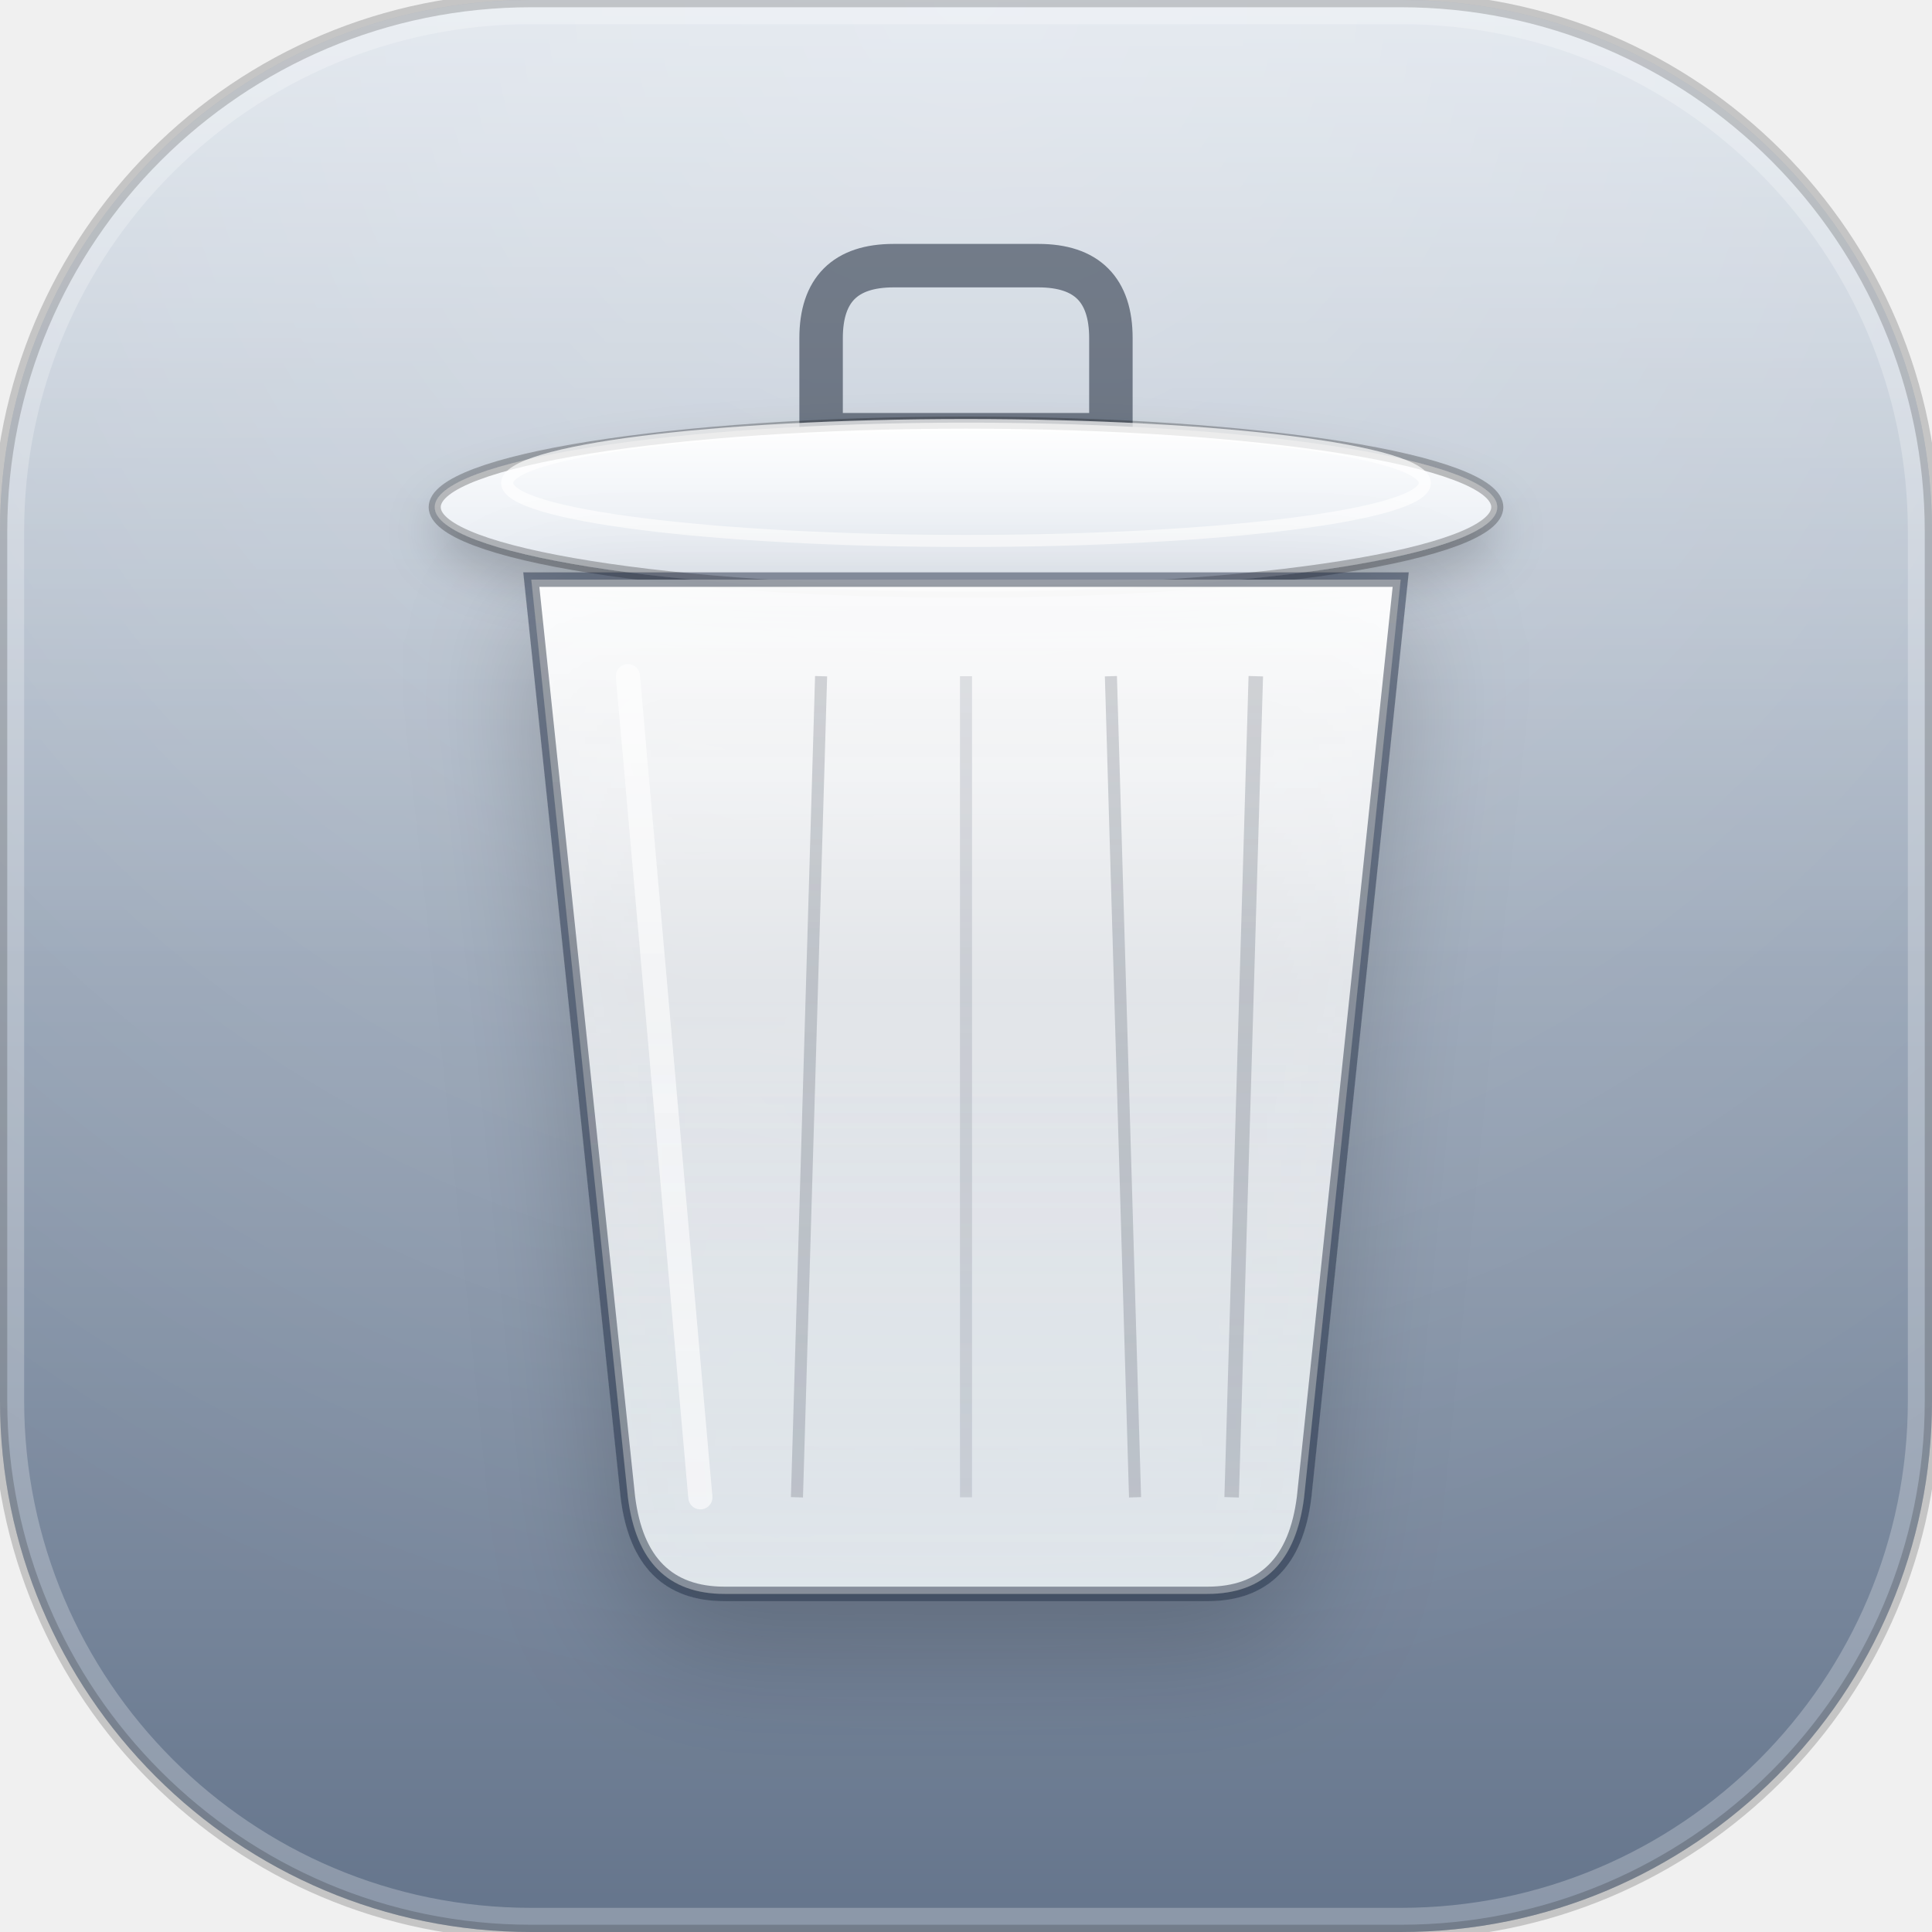
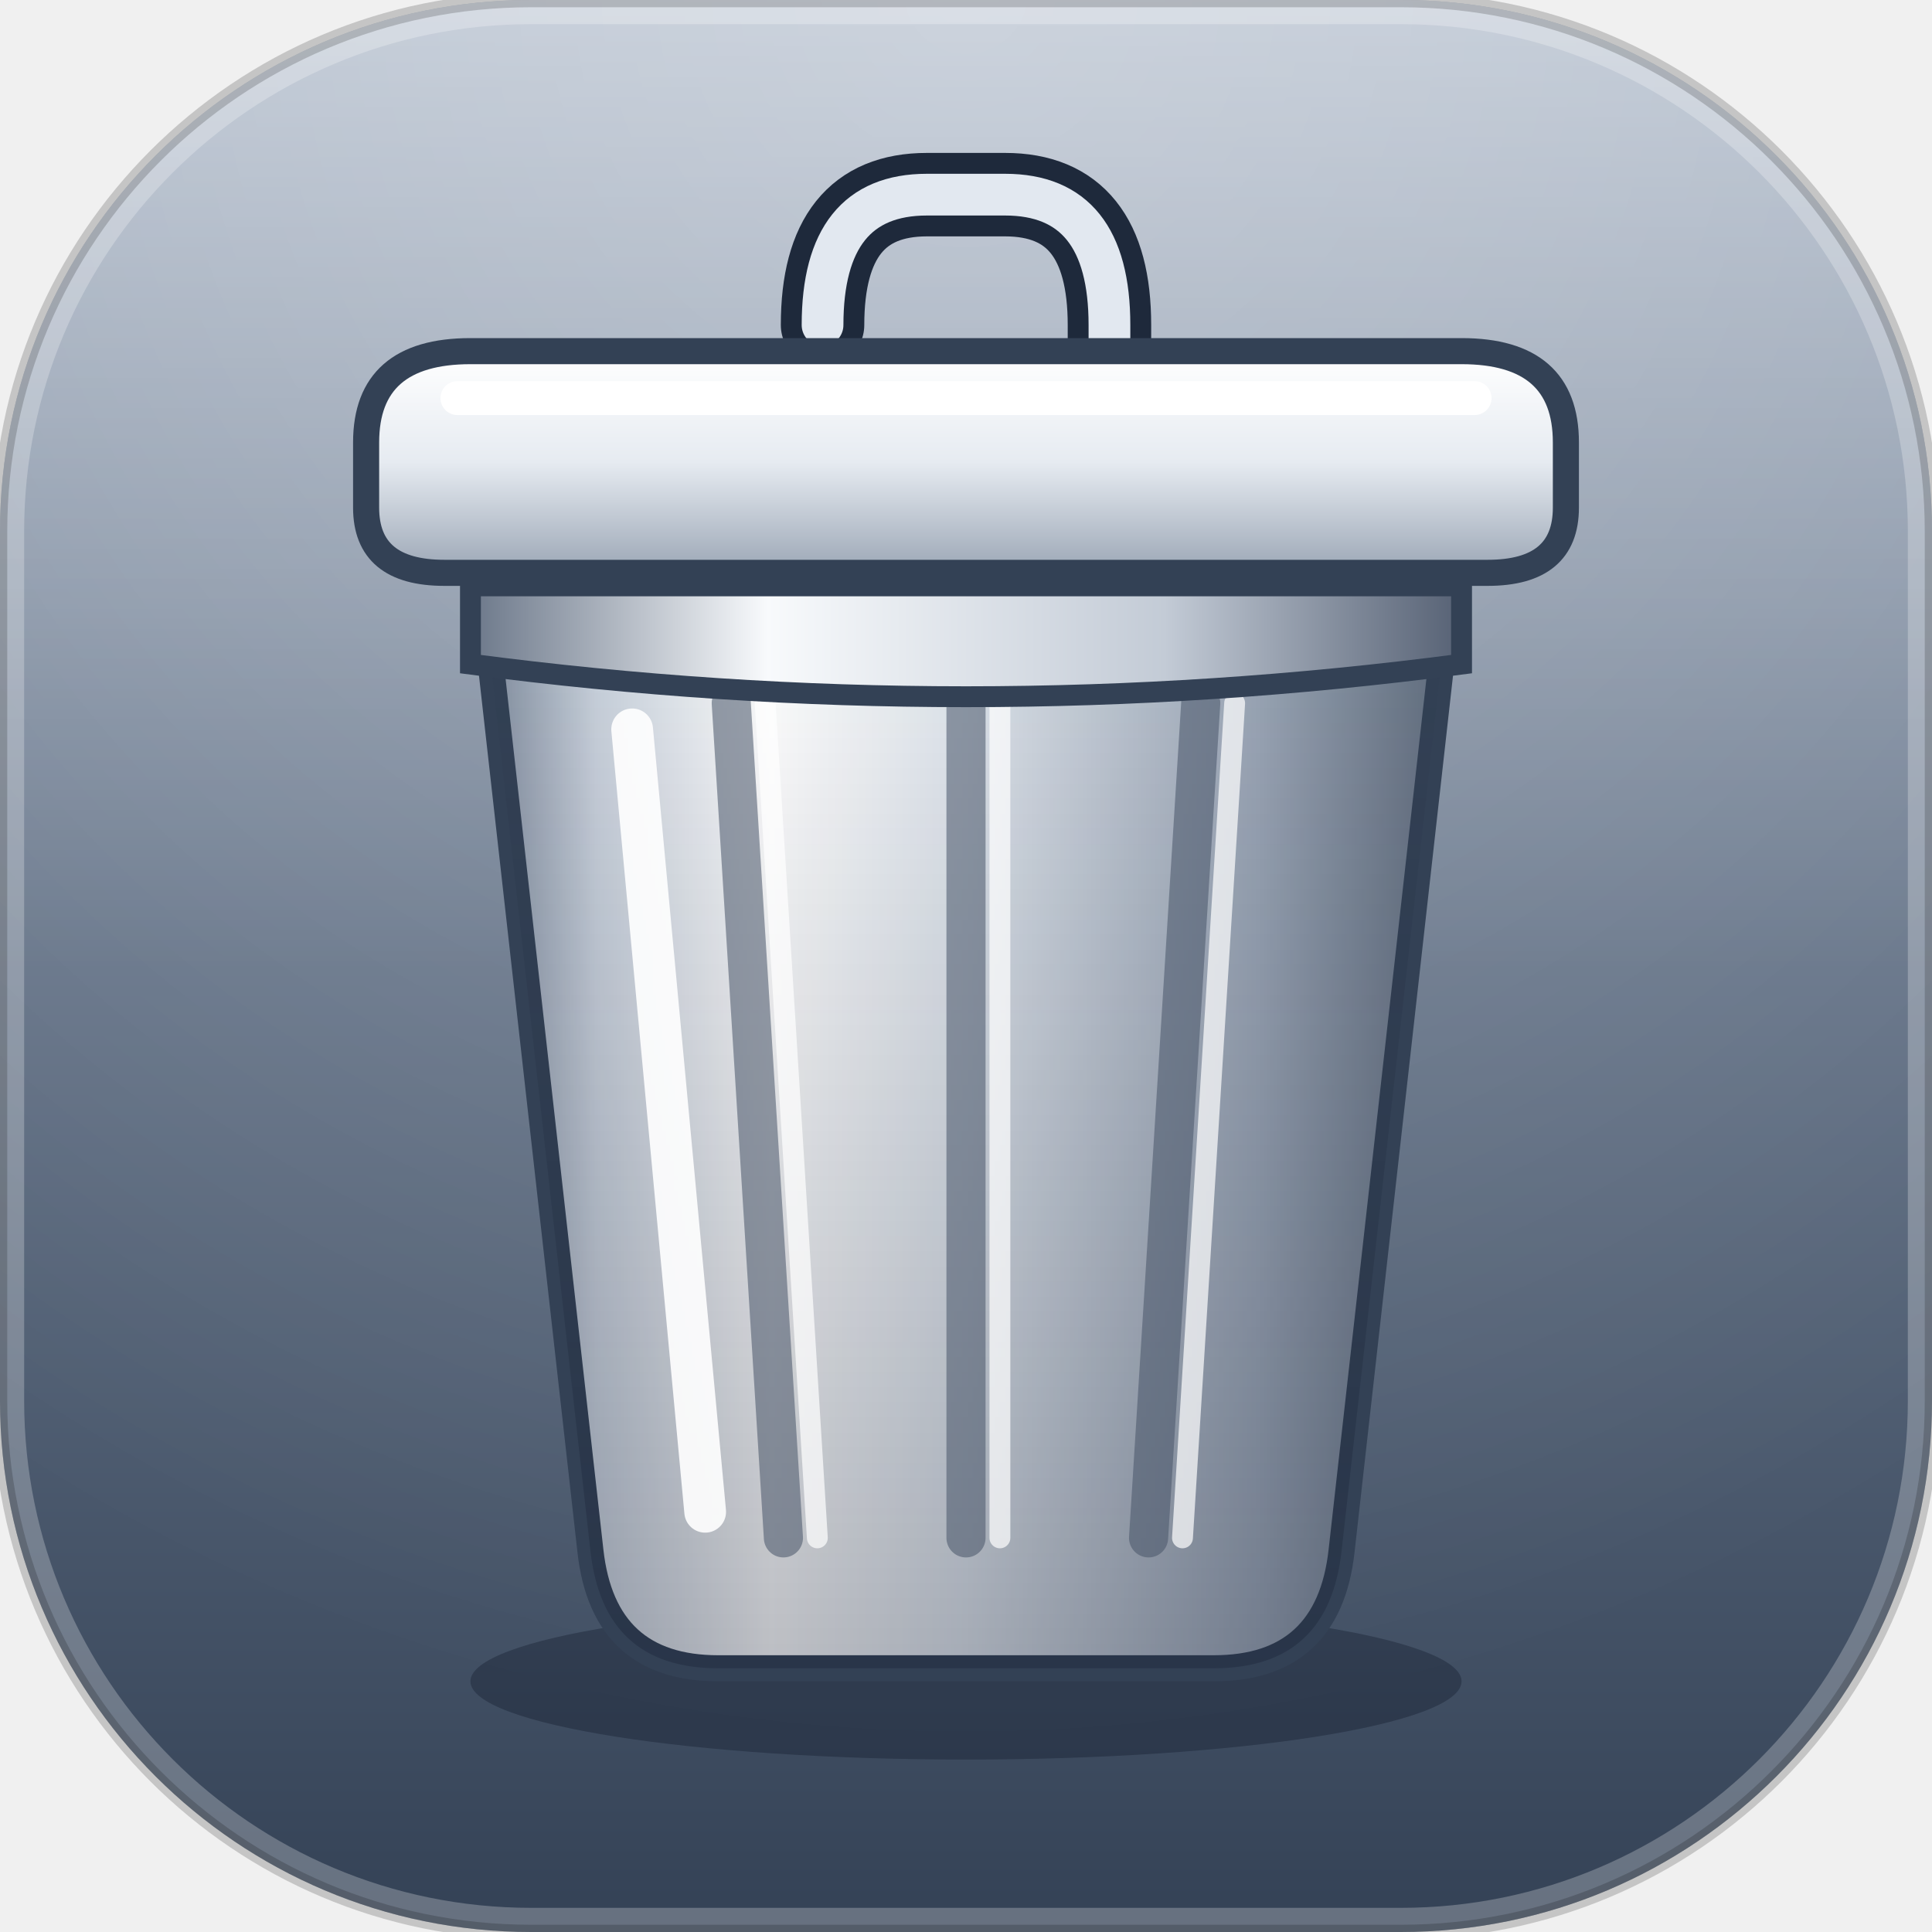
<svg xmlns="http://www.w3.org/2000/svg" width="80" height="80" viewBox="0 0 80 80">
  <defs>
-     <linearGradient id="bg-remove" x1="0" y1="0" x2="0" y2="1">
-       <stop offset="0" stop-color="#cbd5e1" />
-       <stop offset="1" stop-color="#64748b" />
+     <linearGradient id="bg" x1="0" y1="0" x2="0" y2="1">
+       <stop offset="0" stop-color="#94a3b8" stop-opacity="1" />
+       <stop offset="1" stop-color="#334155" stop-opacity="1" />
    </linearGradient>
-     <linearGradient id="hl-remove" x1="0" y1="0" x2="0" y2="1">
-       <stop offset="0" stop-color="white" stop-opacity="0.38" />
-       <stop offset="0.5" stop-color="white" stop-opacity="0" />
+     <linearGradient id="hl" x1="0" y1="0" x2="0" y2="1">
+       <stop offset="0" stop-color="#fff" stop-opacity="0.38" />
+       <stop offset="0.5" stop-color="#fff" stop-opacity="0" />
    </linearGradient>
-     <radialGradient id="gloss-remove" cx="0.5" cy="0" r="0.9">
-       <stop offset="0" stop-color="white" stop-opacity="0.25" />
-       <stop offset="1" stop-color="white" stop-opacity="0" />
+     <radialGradient id="gloss" cx="0.5" cy="0" r="0.9">
+       <stop offset="0" stop-color="#fff" stop-opacity="0.25" />
+       <stop offset="1" stop-color="#fff" stop-opacity="0" />
    </radialGradient>
-   </defs>
-   <rect width="80" height="80" rx="22" fill="url(#bg-remove)" />
-   <rect width="80" height="80" rx="22" fill="url(#gloss-remove)" />
-   <rect width="80" height="80" rx="22" fill="url(#hl-remove)" />
-   <defs>
-     <linearGradient id="bin-body" x1="0" y1="0" x2="0" y2="1">
-       <stop offset="0" stop-color="rgba(255,255,255,0.95)" />
-       <stop offset="0.4" stop-color="rgba(255,255,255,0.7)" />
-       <stop offset="1" stop-color="rgba(241,245,249,0.85)" />
+     <linearGradient id="body" x1="0" y1="0" x2="1" y2="0">
+       <stop offset="0" stop-color="#7b8799" stop-opacity="1" />
+       <stop offset="0.12" stop-color="#c9d1dc" stop-opacity="1" />
+       <stop offset="0.3" stop-color="#ffffff" stop-opacity="1" />
+       <stop offset="0.5" stop-color="#dfe5ec" stop-opacity="1" />
+       <stop offset="0.8" stop-color="#9aa5b5" stop-opacity="1" />
+       <stop offset="1" stop-color="#5f6b7c" stop-opacity="1" />
    </linearGradient>
-     <linearGradient id="bin-lid" x1="0" y1="0" x2="0" y2="1">
-       <stop offset="0" stop-color="#ffffff" />
-       <stop offset="1" stop-color="#e2e8f0" />
+     <linearGradient id="lidg" x1="0" y1="0" x2="0" y2="1">
+       <stop offset="0" stop-color="#ffffff" stop-opacity="1" />
+       <stop offset="0.5" stop-color="#e6ebf1" stop-opacity="1" />
+       <stop offset="1" stop-color="#9ba6b5" stop-opacity="1" />
+     </linearGradient>
+     <linearGradient id="rim" x1="0" y1="0" x2="1" y2="0">
+       <stop offset="0" stop-color="#6b7789" stop-opacity="1" />
+       <stop offset="0.3" stop-color="#f8fafc" stop-opacity="1" />
+       <stop offset="0.7" stop-color="#c3cbd6" stop-opacity="1" />
+       <stop offset="1" stop-color="#566174" stop-opacity="1" />
+     </linearGradient>
+     <linearGradient id="shade" x1="0" y1="0" x2="0" y2="1">
+       <stop offset="0" stop-color="#0f172a" stop-opacity="0" />
+       <stop offset="1" stop-color="#0f172a" stop-opacity="0.28" />
    </linearGradient>
  </defs>
-   <path d="M34 14 Q34 11 37 11 L43 11 Q46 11 46 14 L46 18 L34 18 Z" fill="none" stroke="rgba(30,41,59,0.55)" stroke-width="1.8" stroke-linecap="round" />
-   <g style="filter: drop-shadow(0 1px 1px rgba(0,0,0,0.2))">
-     <ellipse cx="40" cy="21" rx="22" ry="3.5" fill="url(#bin-lid)" stroke="rgba(0,0,0,0.25)" stroke-width="0.5" />
-     <ellipse cx="40" cy="20" rx="19" ry="2.4" fill="none" stroke="rgba(255,255,255,0.7)" stroke-width="0.5" />
+   <rect width="80" height="80" rx="22" fill="url(#bg)" />
+   <rect width="80" height="80" rx="22" fill="url(#gloss)" />
+   <rect width="80" height="80" rx="22" fill="url(#hl)" />
+   <g transform="translate(40,41) scale(1.08) translate(-40,-41)">
+     <ellipse cx="40" cy="67.5" rx="19" ry="3" fill="#0f172a" fill-opacity="0.35" />
+     <path d="M21.5 26 L25.6 62.5 Q26.1 67 30.5 67 L49.5 67 Q53.9 67 54.4 62.5 L58.5 26 Z" fill="url(#body)" stroke="#334155" stroke-width="1" />
+     <path d="M21.5 26 L25.6 62.5 Q26.1 67 30.5 67 L49.5 67 Q53.9 67 54.4 62.5 L58.5 26 Z" fill="url(#shade)" />
+     <path d="M31 30 L33 62" stroke="#475569" stroke-opacity="0.55" stroke-width="1.5" stroke-linecap="round" />
+     <path d="M32.3 30 L34.3 62" stroke="#fff" stroke-opacity="0.7" stroke-width="0.8" stroke-linecap="round" />
+     <path d="M40 30 L40 62" stroke="#475569" stroke-opacity="0.55" stroke-width="1.5" stroke-linecap="round" />
+     <path d="M41.3 30 L41.3 62" stroke="#fff" stroke-opacity="0.7" stroke-width="0.8" stroke-linecap="round" />
+     <path d="M49 30 L47 62" stroke="#475569" stroke-opacity="0.55" stroke-width="1.5" stroke-linecap="round" />
+     <path d="M50.3 30 L48.3 62" stroke="#fff" stroke-opacity="0.7" stroke-width="0.8" stroke-linecap="round" />
+     <path d="M21 25.5 H59 V28.5 Q40 31 21 28.5 Z" fill="url(#rim)" stroke="#334155" stroke-width="0.8" />
+     <path d="M27.2 31 L30 61" stroke="#fff" stroke-opacity="0.9" stroke-width="1.6" stroke-linecap="round" />
+     <path d="M34.5 15.5 Q34.5 10.5 38.5 10.5 L41.5 10.5 Q45.5 10.5 45.5 15.5 L45.5 18" fill="none" stroke="#1e293b" stroke-width="3.2" stroke-linecap="round" />
+     <path d="M34.5 15.5 Q34.5 10.5 38.5 10.5 L41.5 10.5 Q45.5 10.5 45.5 15.5 L45.5 18" fill="none" stroke="#e2e8f0" stroke-width="1.6" stroke-linecap="round" />
+     <path d="M17 20 Q17 16.5 21 16.5 H59 Q63 16.5 63 20 V22.5 Q63 25 60 25 H20 Q17 25 17 22.5 Z" fill="url(#lidg)" stroke="#334155" stroke-width="1" />
+     <path d="M20.5 18.3 H59.5" stroke="#fff" stroke-width="1.3" stroke-linecap="round" />
  </g>
-   <g style="filter: drop-shadow(0 2px 2.5px rgba(0,0,0,0.25))">
-     <path d="M 22 24 L 26 62 Q 26.5 66 30 66 L 50 66 Q 53.5 66 54 62 L 58 24 Z" fill="url(#bin-body)" stroke="rgba(30,41,59,0.45)" stroke-width="0.6" />
-     <path d="M26 28 L29 62" stroke="rgba(255,255,255,0.6)" stroke-width="1" stroke-linecap="round" fill="none" />
-     <path d="M52 28 L51 62" stroke="rgba(30,41,59,0.18)" stroke-width="0.6" fill="none" />
-     <line x1="34" y1="28" x2="33" y2="62" stroke="rgba(30,41,59,0.18)" stroke-width="0.5" />
-     <line x1="40" y1="28" x2="40" y2="62" stroke="rgba(30,41,59,0.12)" stroke-width="0.5" />
-     <line x1="46" y1="28" x2="47" y2="62" stroke="rgba(30,41,59,0.18)" stroke-width="0.5" />
-   </g>
-   <rect x="0.5" y="0.5" width="79" height="79" rx="21.5" fill="none" stroke="rgba(255,255,255,0.25)" stroke-width="1" />
-   <rect x="0" y="0" width="80" height="80" rx="22" fill="none" stroke="rgba(0,0,0,0.18)" stroke-width="0.6" />
+   <rect x="0.5" y="0.5" width="79" height="79" rx="21.5" fill="none" stroke="#fff" stroke-opacity="0.25" />
+   <rect width="80" height="80" rx="22" fill="none" stroke="#000" stroke-opacity="0.18" stroke-width="0.6" />
</svg>
